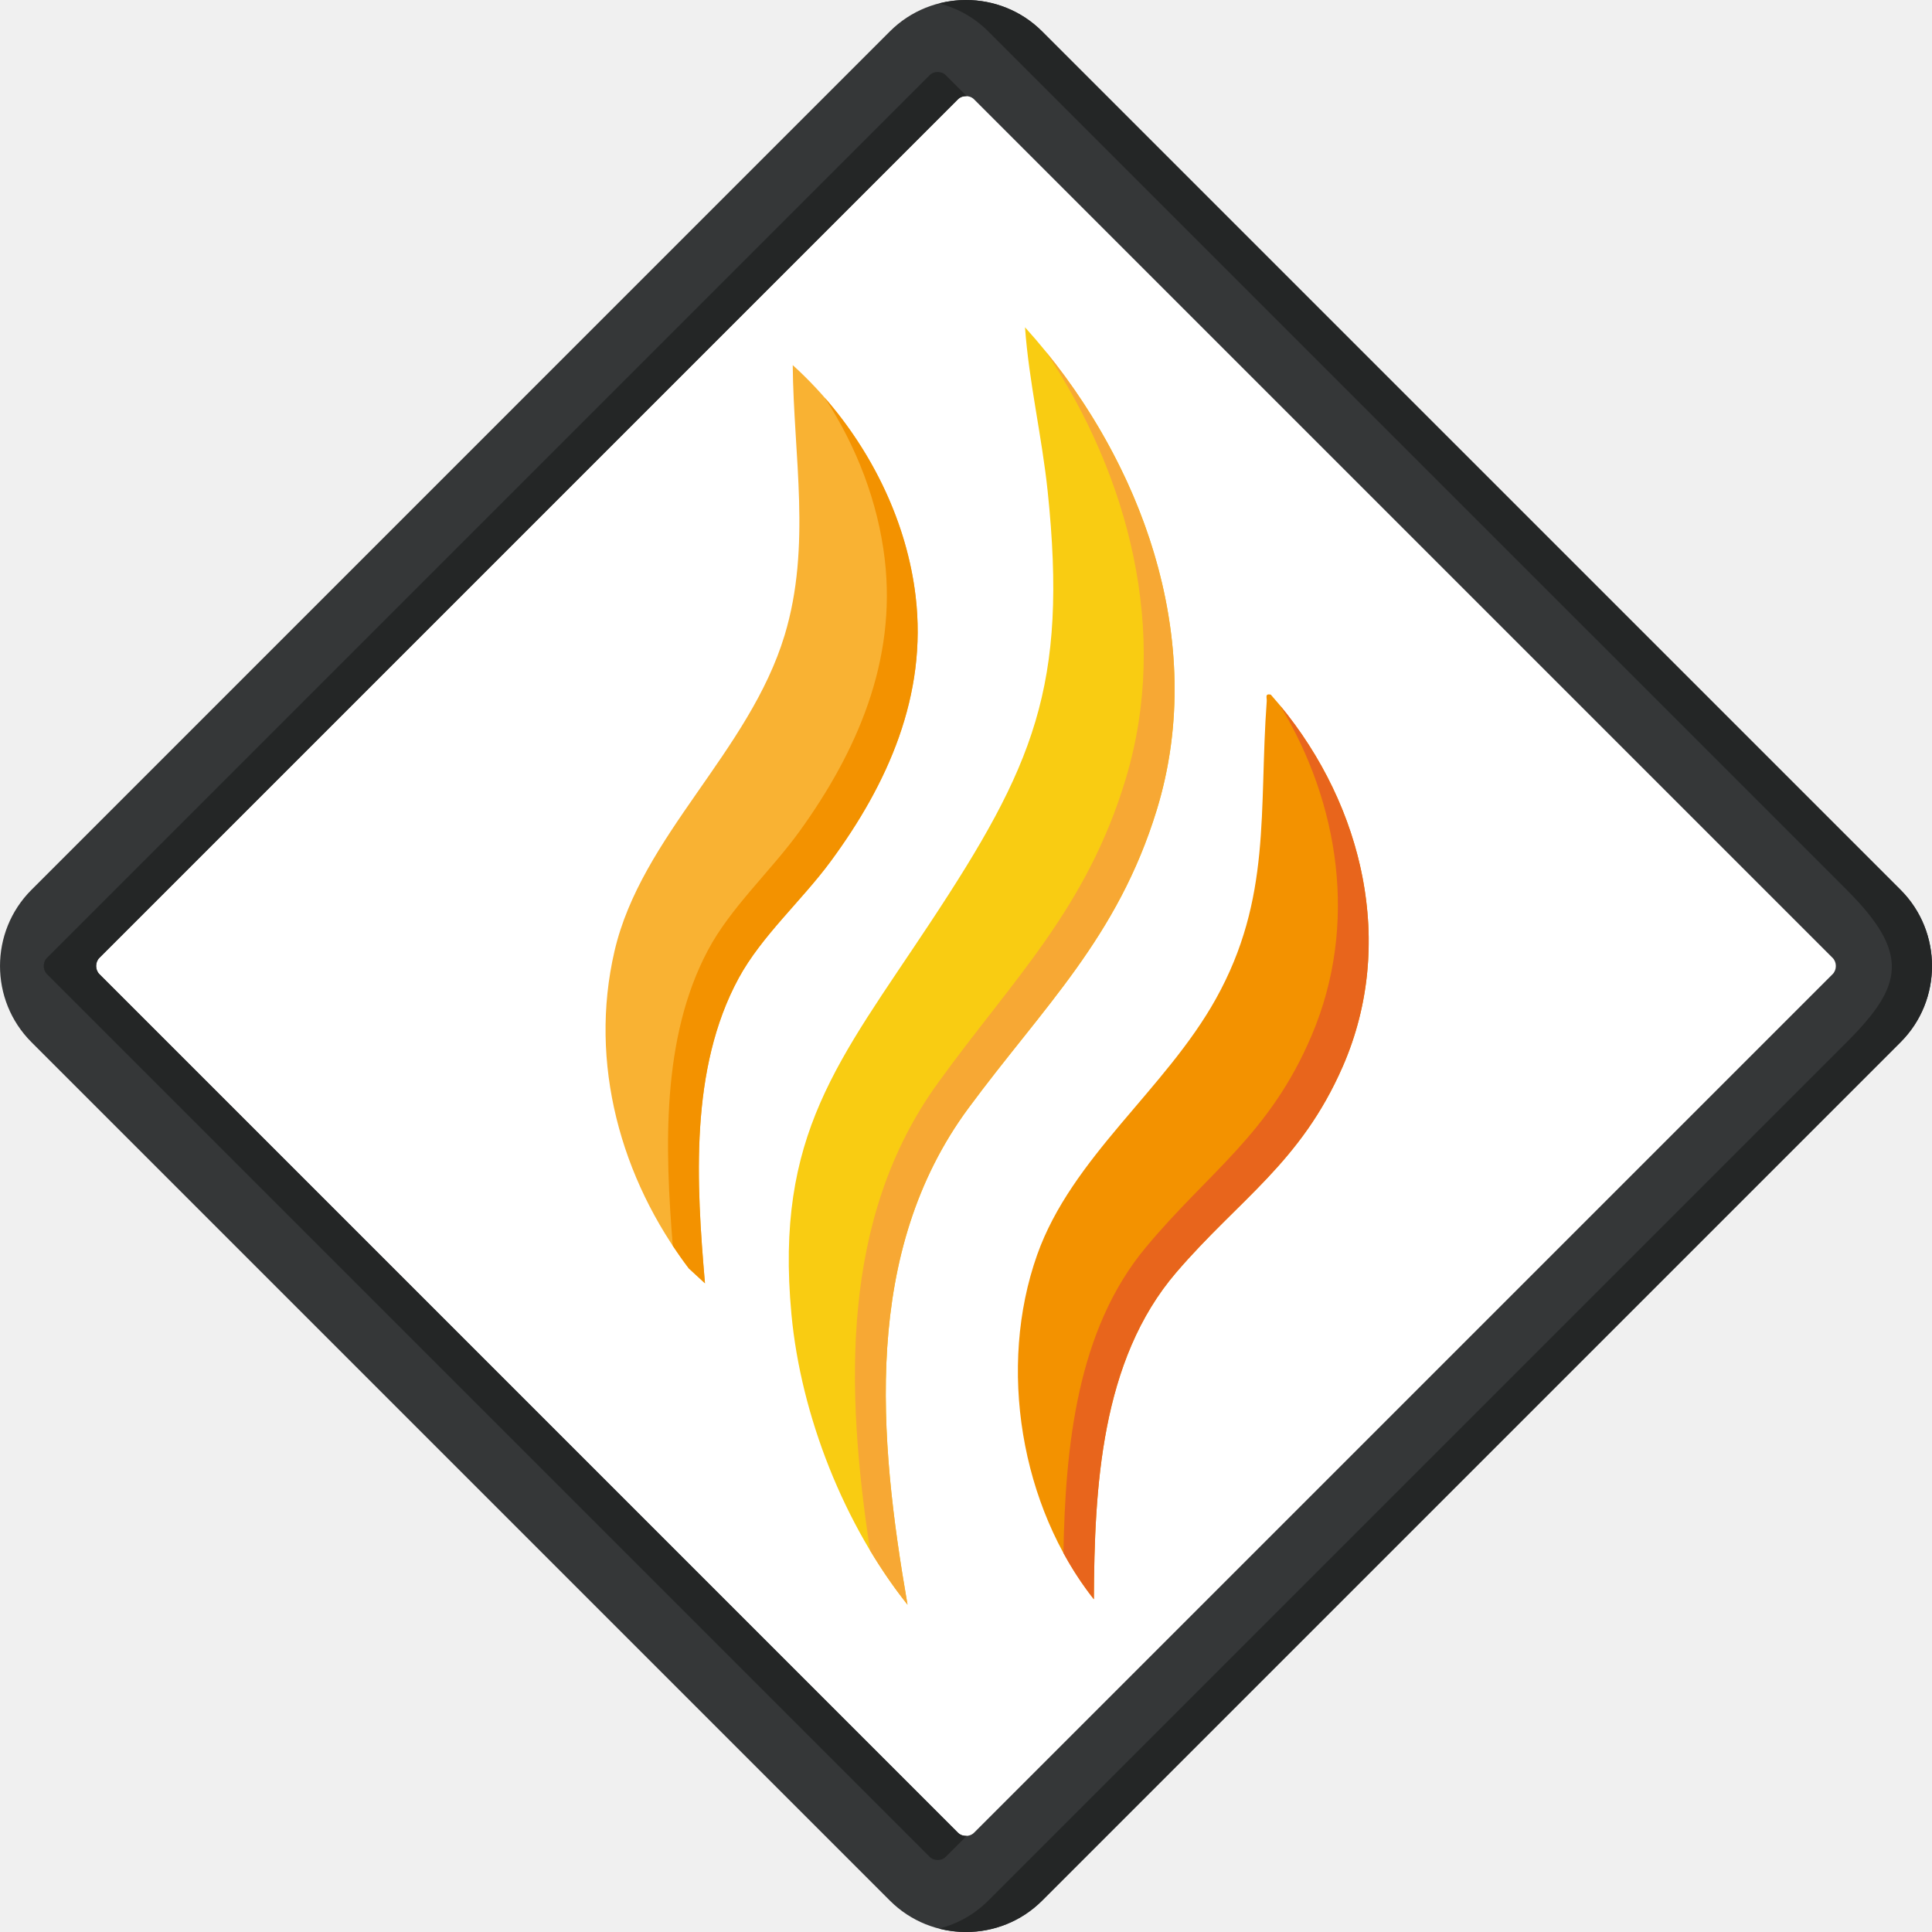
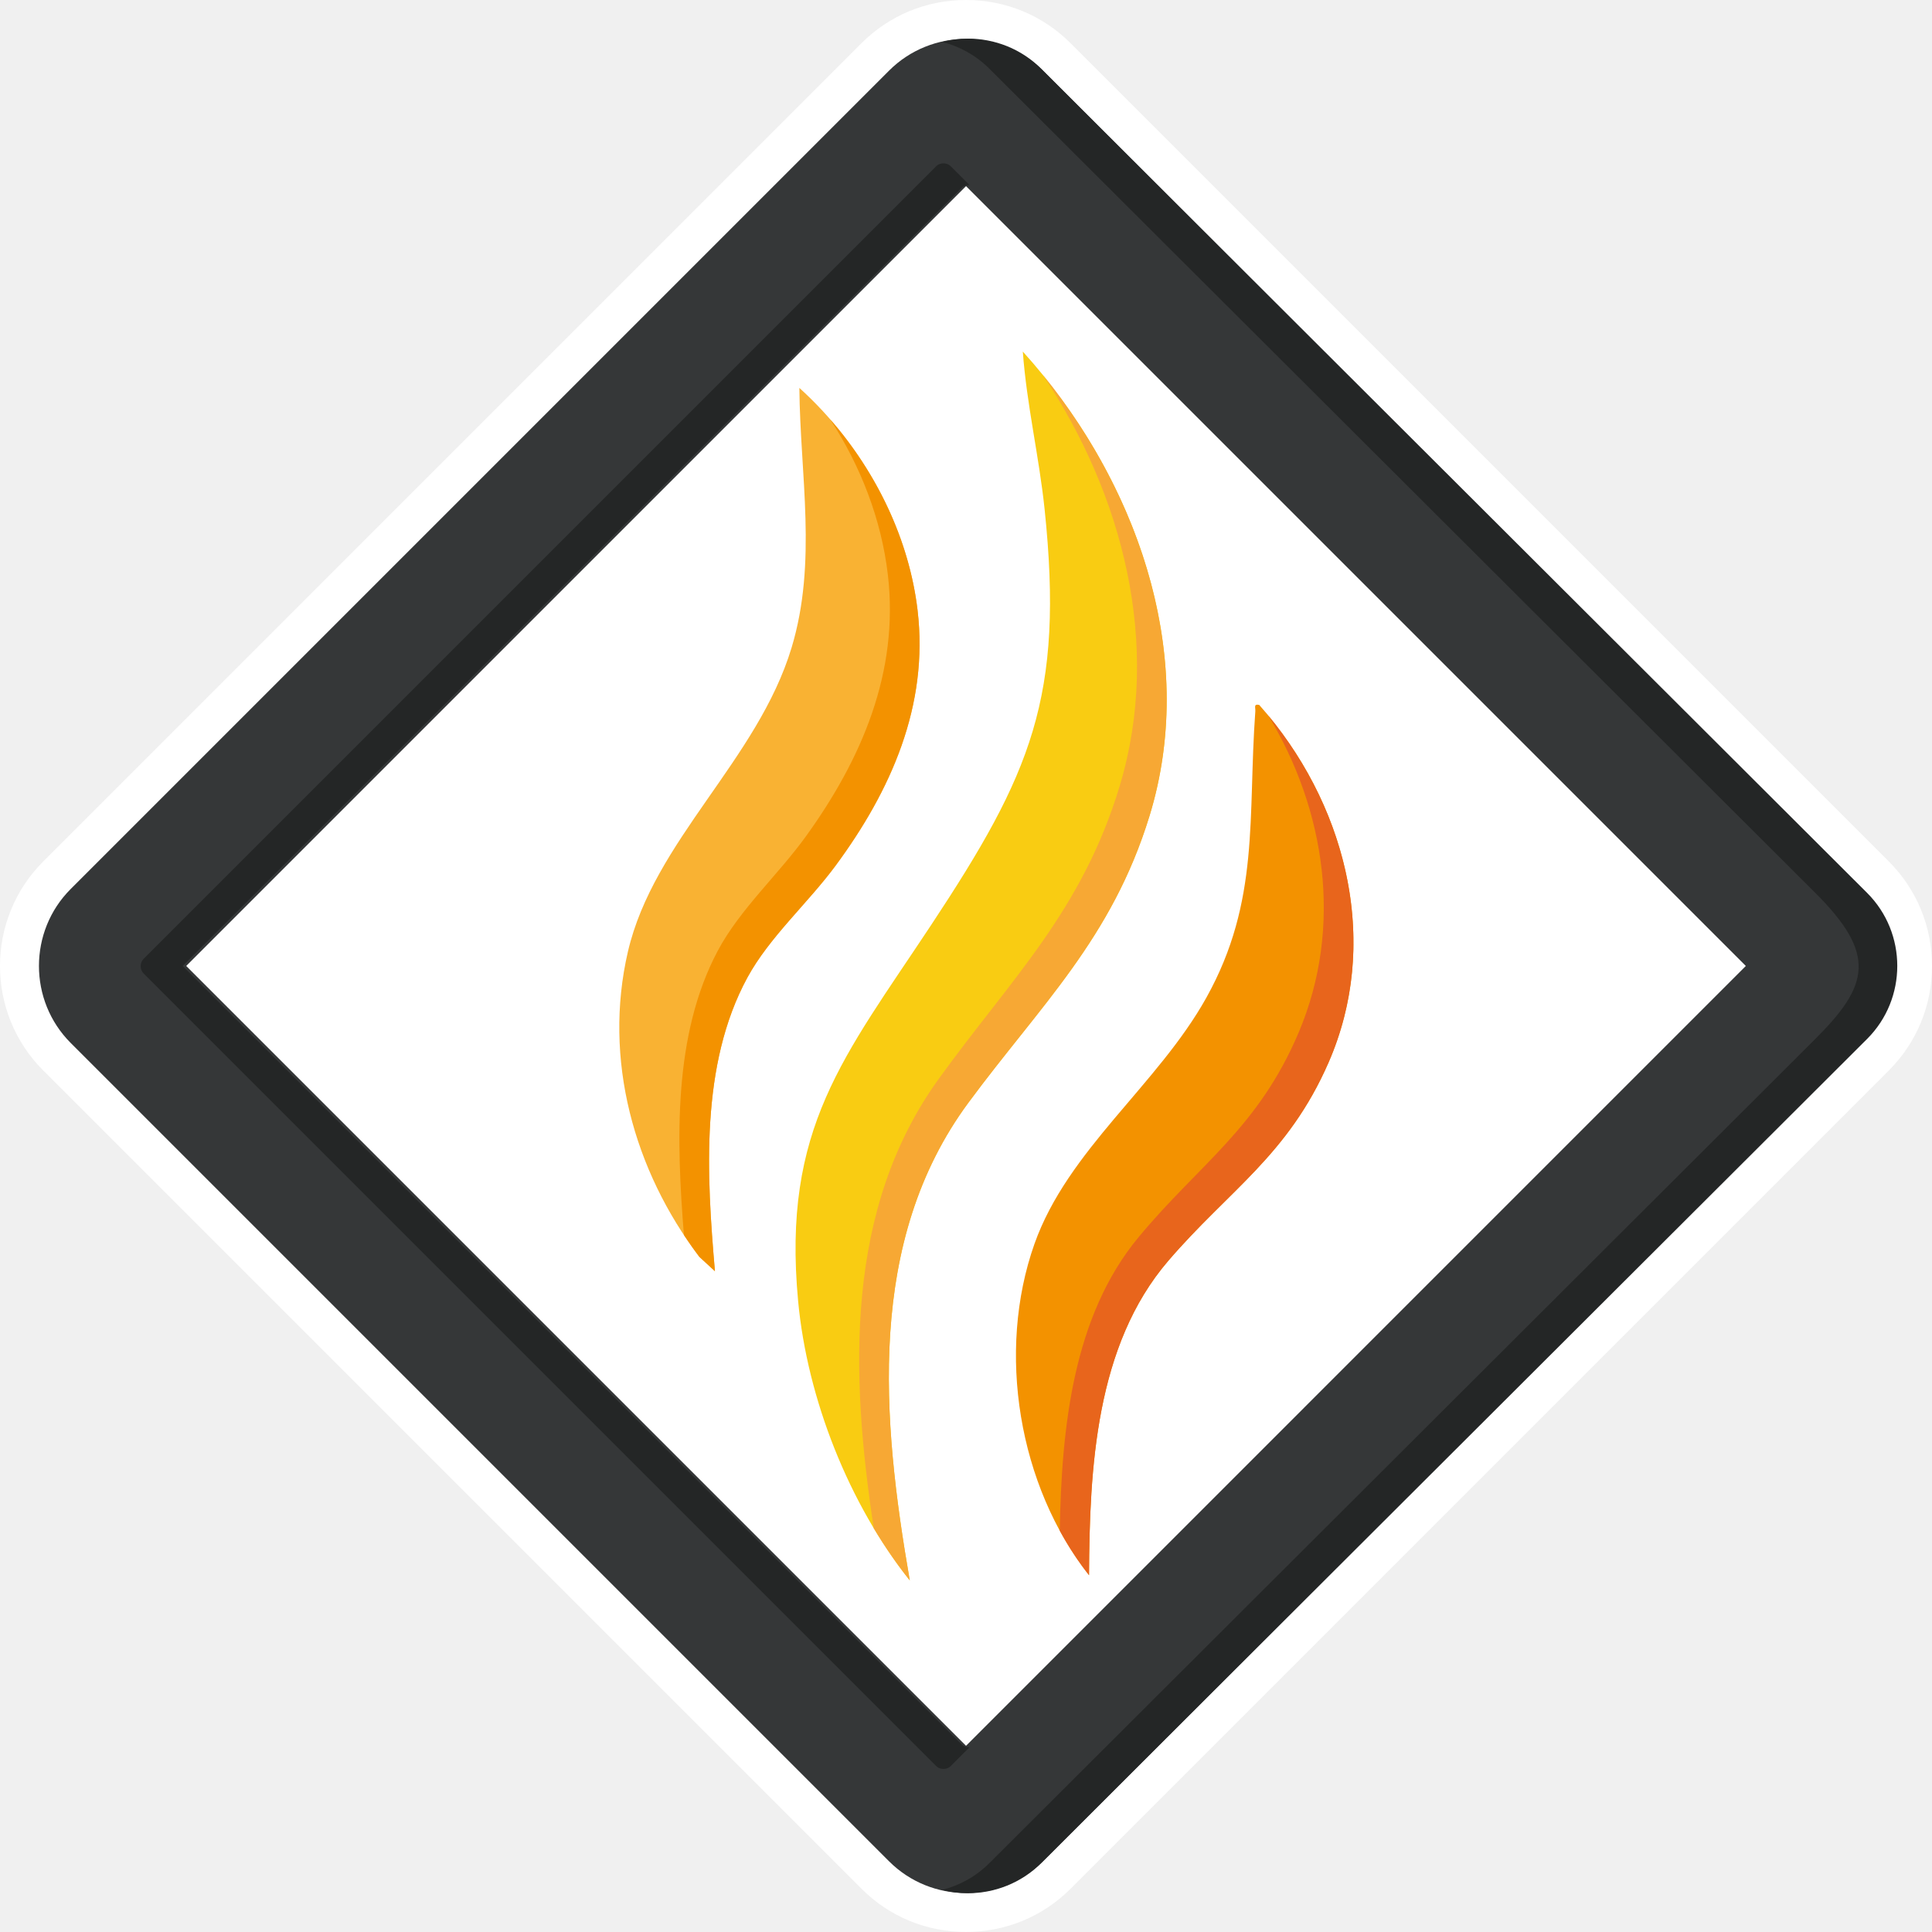
- <svg xmlns="http://www.w3.org/2000/svg" id="Ebene_2" data-name="Ebene 2" viewBox="0 0 1004.95 1004.95">
+ <svg xmlns="http://www.w3.org/2000/svg" id="Ebene_2" data-name="Ebene 2" viewBox="0 0 993.59 993.56">
  <defs>
    <style>
      .cls-1 {
+         fill: #fff;
+       }
+ 
+       .cls-2 {
        fill: #f7a834;
      }

-       .cls-2 {
+       .cls-3 {
        fill: #f39200;
      }

-       .cls-3 {
+       .cls-4 {
        fill: #353738;
      }

-       .cls-4 {
+       .cls-5 {
        fill: #f9cc12;
      }

-       .cls-5 {
+       .cls-6 {
        fill: #e8651c;
      }

-       .cls-6 {
+       .cls-7 {
        fill: #f9b233;
      }

-       .cls-7 {
+       .cls-8 {
        fill: #242626;
      }
    </style>
  </defs>
  <g id="logo">
-     <path fill="#ffffff" d="M502.47,50c1.16,0,2.84.29,4.23,1.69l446.56,446.56c2.25,2.25,2.25,6.21,0,8.47l-446.56,446.56c-1.39,1.39-3.07,1.69-4.23,1.69s-2.84-.29-4.23-1.69L51.69,506.71c-2.25-2.25-2.25-6.21,0-8.47L498.24,51.69c1.39-1.39,3.07-1.69,4.23-1.69Z" />
-     <path class="cls-3" d="M502.47,50c1.16,0,2.84.29,4.23,1.69l446.56,446.56c2.25,2.25,2.25,6.21,0,8.47l-446.56,446.56c-1.39,1.39-3.07,1.69-4.23,1.69s-2.84-.29-4.23-1.69L51.69,506.71c-2.25-2.25-2.25-6.21,0-8.47L498.24,51.69c1.39-1.39,3.07-1.69,4.23-1.69M502.47,0c-14.35,0-28.7,5.44-39.59,16.33L16.33,462.89c-21.77,21.77-21.77,57.4,0,79.18l446.56,446.56c10.89,10.89,25.24,16.33,39.59,16.33s28.7-5.44,39.59-16.33l446.56-446.56c21.77-21.77,21.77-57.4,0-79.18L542.06,16.33c-10.89-10.89-25.24-16.33-39.59-16.33h0Z" />
-     <path class="cls-7" d="M988.62,462.89L542.06,16.33c-10.89-10.89-25.24-16.33-39.59-16.33-4.71,0-9.41.6-14,1.77,9.39,2.4,18.27,7.25,25.59,14.56l446.56,446.56c33.28,33.28,29.17,50.01,0,79.18l-446.56,446.56c-7.31,7.31-16.2,12.16-25.59,14.56,4.59,1.17,9.29,1.77,14,1.77,14.35,0,28.7-5.44,39.59-16.33l446.56-446.56c21.77-21.77,21.77-57.4,0-79.18Z" />
-     <path class="cls-7" d="M498.24,51.69c1.39-1.39,3.07-1.69,4.23-1.69.12,0,.25,0,.38.01l-10.87-10.87c-1.39-1.39-3.07-1.69-4.23-1.69s-2.84.29-4.23,1.69L24.42,498.24c-2.25,2.25-2.25,6.21,0,8.47l459.1,459.1c1.39,1.39,3.07,1.69,4.23,1.69s2.84-.29,4.23-1.69l10.87-10.87c-.13,0-.26.01-.38.01-1.16,0-2.84-.29-4.23-1.69L51.69,506.71c-2.25-2.25-2.25-6.21,0-8.47L498.24,51.69Z" />
    <g>
-       <path class="cls-4" d="M472.05,834.7c-32.89-41.26-55.42-98.15-60.37-151.03-8.77-93.58,24.74-131.97,71.94-203.36,54.07-81.8,71.98-123.22,61.32-224.9-2.99-28.47-9.71-56.6-11.77-85.16,60.06,66.43,95.8,162.25,68.51,251.11-20.39,66.4-58.92,102.23-97.88,154.97-55.38,74.96-46.85,171.34-31.74,258.36Z" />
-       <path class="cls-1" d="M544.1,183c42.97,64.34,64.43,145.62,41.54,221.9-20.39,67.94-58.92,104.6-97.88,158.57-50.98,70.62-47.8,159.81-35.18,243,5.98,9.99,12.5,19.46,19.48,28.23-15.12-87.02-23.64-183.4,31.74-258.36,38.96-52.74,77.49-88.57,97.88-154.97,25.59-83.33-4.24-172.77-57.58-238.37Z" />
-       <path class="cls-2" d="M568.98,831.89c-38.14-48.32-50.16-120.82-29.51-179.13,18.01-50.84,66.71-86.02,92.98-133.19,29.14-52.31,22.29-97.93,26.45-154.79.15-2.09-1.09-4.06,2.09-3.48,46.51,52.34,66.38,127.2,37.49,193.39-21.9,50.17-53.96,69.09-86.65,107.2-39.35,45.87-42.53,112.16-42.84,169.99Z" />
-       <path class="cls-5" d="M665.9,367.03c30.84,50.84,40.62,114.12,16.54,171.16-21.9,51.9-53.96,71.47-86.65,110.9-35.63,42.96-41.6,103.26-42.65,158.68,4.64,8.52,9.92,16.6,15.84,24.1.32-57.83,3.49-124.13,42.84-169.99,32.7-38.11,64.75-57.03,86.65-107.2,27.86-63.81,10.39-135.68-32.58-187.66Z" />
-       <path class="cls-6" d="M366.7,667.52l-8.4-7.74c-35.46-46.7-52.15-106.92-38.66-165.04,13.92-59.99,70.12-103.57,88.5-164.36,14-46.3,4.63-93.29,4.21-140.46,33.91,30.66,58.44,74.34,63.9,120.12,6.16,51.61-14.44,97.72-44.35,138.23-14.97,20.27-35.8,38.65-47.67,60.5-25.62,47.17-22.01,106.98-17.54,158.75Z" />
-       <path class="cls-2" d="M476.26,310.04c-4.52-37.88-22.1-74.31-47.24-103.13,16.47,25.22,27.71,54.21,31.2,84.08,6.16,52.81-14.44,99.99-44.35,141.44-14.97,20.74-35.8,39.54-47.67,61.91-24.21,45.62-22.32,102.78-18.26,153.64,2.66,4.02,5.44,7.97,8.36,11.81l8.4,7.74c-4.47-51.77-8.08-111.58,17.54-158.75,11.87-21.86,32.7-40.23,47.67-60.5,29.91-40.51,50.51-86.62,44.35-138.23Z" />
+       <path class="cls-1" d="M496.81,983.56c-17.67,0-34.24-6.84-46.66-19.26L29.29,543.44c-25.73-25.73-25.73-67.59,0-93.32L450.15,29.26c12.42-12.42,28.99-19.26,46.66-19.26s34.24,6.84,46.66,19.26l420.86,420.86c12.42,12.42,19.26,28.99,19.26,46.66s-6.84,34.24-19.26,46.66l-420.86,420.86c-12.42,12.42-28.99,19.26-46.66,19.26Z" />
+       <path class="cls-1" d="M496.81,20c14.35,0,28.7,5.44,39.59,16.33l420.86,420.86c21.77,21.77,21.77,57.4,0,79.18l-420.86,420.86c-10.89,10.89-25.24,16.33-39.59,16.33s-28.7-5.44-39.59-16.33L36.36,536.37c-21.77-21.77-21.77-57.4,0-79.18L457.22,36.33c10.89-10.89,25.24-16.33,39.59-16.33M496.81,0c-20.34,0-39.42,7.88-53.73,22.19L22.22,443.05c-29.63,29.63-29.63,77.83,0,107.46l420.86,420.86c14.31,14.31,33.39,22.19,53.73,22.19s39.42-7.88,53.73-22.19l420.86-420.86c14.31-14.31,22.19-33.39,22.19-53.73s-7.88-39.42-22.19-53.73L550.54,22.19c-14.31-14.31-33.39-22.19-53.73-22.19h0Z" />
+     </g>
+     <g>
+       <path class="cls-1" d="M496.81,938.56c-5.65,0-10.92-2.16-14.84-6.08L61.11,511.62c-8.04-8.04-8.04-21.63,0-29.68L481.97,61.08c3.92-3.92,9.19-6.08,14.84-6.08s10.92,2.16,14.84,6.08l420.86,420.86c8.04,8.04,8.04,21.64,0,29.68l-420.86,420.86c-3.92,3.92-9.19,6.08-14.84,6.08Z" />
+       <path class="cls-4" d="M496.81,95.74l401.04,401.04-401.04,401.04L95.77,496.78,496.81,95.74M496.81,20c-14.35,0-28.7,5.44-39.59,16.33L36.36,457.19c-21.77,21.77-21.77,57.4,0,79.18l420.86,420.86c10.89,10.89,25.24,16.33,39.59,16.33s28.7-5.44,39.59-16.33l420.86-420.86c21.77-21.77,21.77-57.4,0-79.18L536.4,36.33c-10.89-10.89-25.24-16.33-39.59-16.33h0Z" />
+     </g>
+     <path class="cls-8" d="M494.51,96.66c1.24-1.24,2.73-1.5,3.76-1.5.11,0,.22,0,.34.01l-9.65-9.65c-1.24-1.24-2.73-1.5-3.76-1.5s-2.52.26-3.76,1.5L73.85,493.11c-2,2-2,5.51,0,7.52l407.59,407.59c1.24,1.24,2.73,1.5,3.76,1.5s2.52-.26,3.76-1.5l9.65-9.65c-.12,0-.23.01-.34.01-1.03,0-2.52-.26-3.76-1.5L93.92,496.78,494.51,96.66Z" />
+     <path class="cls-8" d="M960.2,459.18L535.47,35.36c-10.35-10.33-24-15.5-37.65-15.5-4.48,0-8.95.57-13.32,1.68,8.93,2.28,17.38,6.88,24.34,13.82l424.73,423.82c31.65,31.58,27.74,47.46,0,75.14l-424.73,423.82c-6.96,6.94-15.4,11.54-24.34,13.82,4.36,1.11,8.84,1.68,13.32,1.68,13.65,0,27.3-5.17,37.65-15.5l424.73-423.82c20.71-20.66,20.71-54.48,0-75.14Z" />
+     <g>
+       <path class="cls-5" d="M467.88,812.77c-31.28-39.24-52.71-93.35-57.42-143.65-8.34-89.01,23.53-125.52,68.42-193.42,51.43-77.81,68.47-117.2,58.33-213.91-2.84-27.08-9.23-53.83-11.2-80.99,57.12,63.19,91.12,154.32,65.16,238.84-19.4,63.15-56.04,97.23-93.1,147.4-52.67,71.3-44.56,162.97-30.18,245.73Z" />
+       <path class="cls-2" d="M536.4,192.92c40.87,61.2,61.28,138.51,39.51,211.05-19.4,64.62-56.04,99.49-93.1,150.82-48.49,67.17-45.47,152-33.46,231.13,5.69,9.5,11.89,18.51,18.53,26.85-14.38-82.77-22.49-174.43,30.18-245.73,37.06-50.16,73.7-84.25,93.1-147.4,24.34-79.25-4.03-164.33-54.76-226.72Z" />
+       <path class="cls-3" d="M560.07,810.09c-36.27-45.95-47.71-114.91-28.07-170.37,17.13-48.36,63.45-81.82,88.43-126.68,27.71-49.76,21.2-93.14,25.16-147.22.15-1.99-1.04-3.87,1.99-3.31,44.24,49.78,63.14,120.98,35.65,183.94-20.83,47.72-51.32,65.71-82.42,101.96-37.42,43.63-40.45,106.68-40.75,161.68Z" />
+       <path class="cls-6" d="M652.25,367.96c29.33,48.36,38.63,108.54,15.73,162.8-20.83,49.36-51.32,67.98-82.42,105.48-33.89,40.86-39.57,98.21-40.56,150.93,4.41,8.1,9.44,15.79,15.07,22.93.3-55,3.32-118.06,40.75-161.68,31.1-36.25,61.59-54.25,82.42-101.96,26.5-60.69,9.88-129.05-30.99-178.49Z" />
+       <path class="cls-7" d="M367.68,653.76l-7.99-7.36c-33.73-44.41-49.6-101.69-36.77-156.97,13.24-57.05,66.69-98.51,84.17-156.33,13.31-44.04,4.4-88.73,4.01-133.6,32.26,29.16,55.58,70.7,60.78,114.25,5.86,49.09-13.73,92.94-42.18,131.47-14.23,19.28-34.05,36.76-45.34,57.54-24.37,44.87-20.93,101.75-16.68,150.99Z" />
+       <path class="cls-3" d="M471.88,313.75c-4.3-36.03-21.02-70.68-44.93-98.09,15.67,23.99,26.36,51.56,29.67,79.97,5.86,50.23-13.73,95.1-42.18,134.52-14.23,19.72-34.05,37.61-45.34,58.88-23.03,43.39-21.23,97.75-17.37,146.13,2.53,3.82,5.17,7.58,7.95,11.23l7.99,7.36c-4.25-49.24-7.68-106.13,16.68-150.99,11.29-20.79,31.1-38.27,45.34-57.54,28.45-38.53,48.04-82.38,42.18-131.47Z" />
    </g>
  </g>
</svg>
